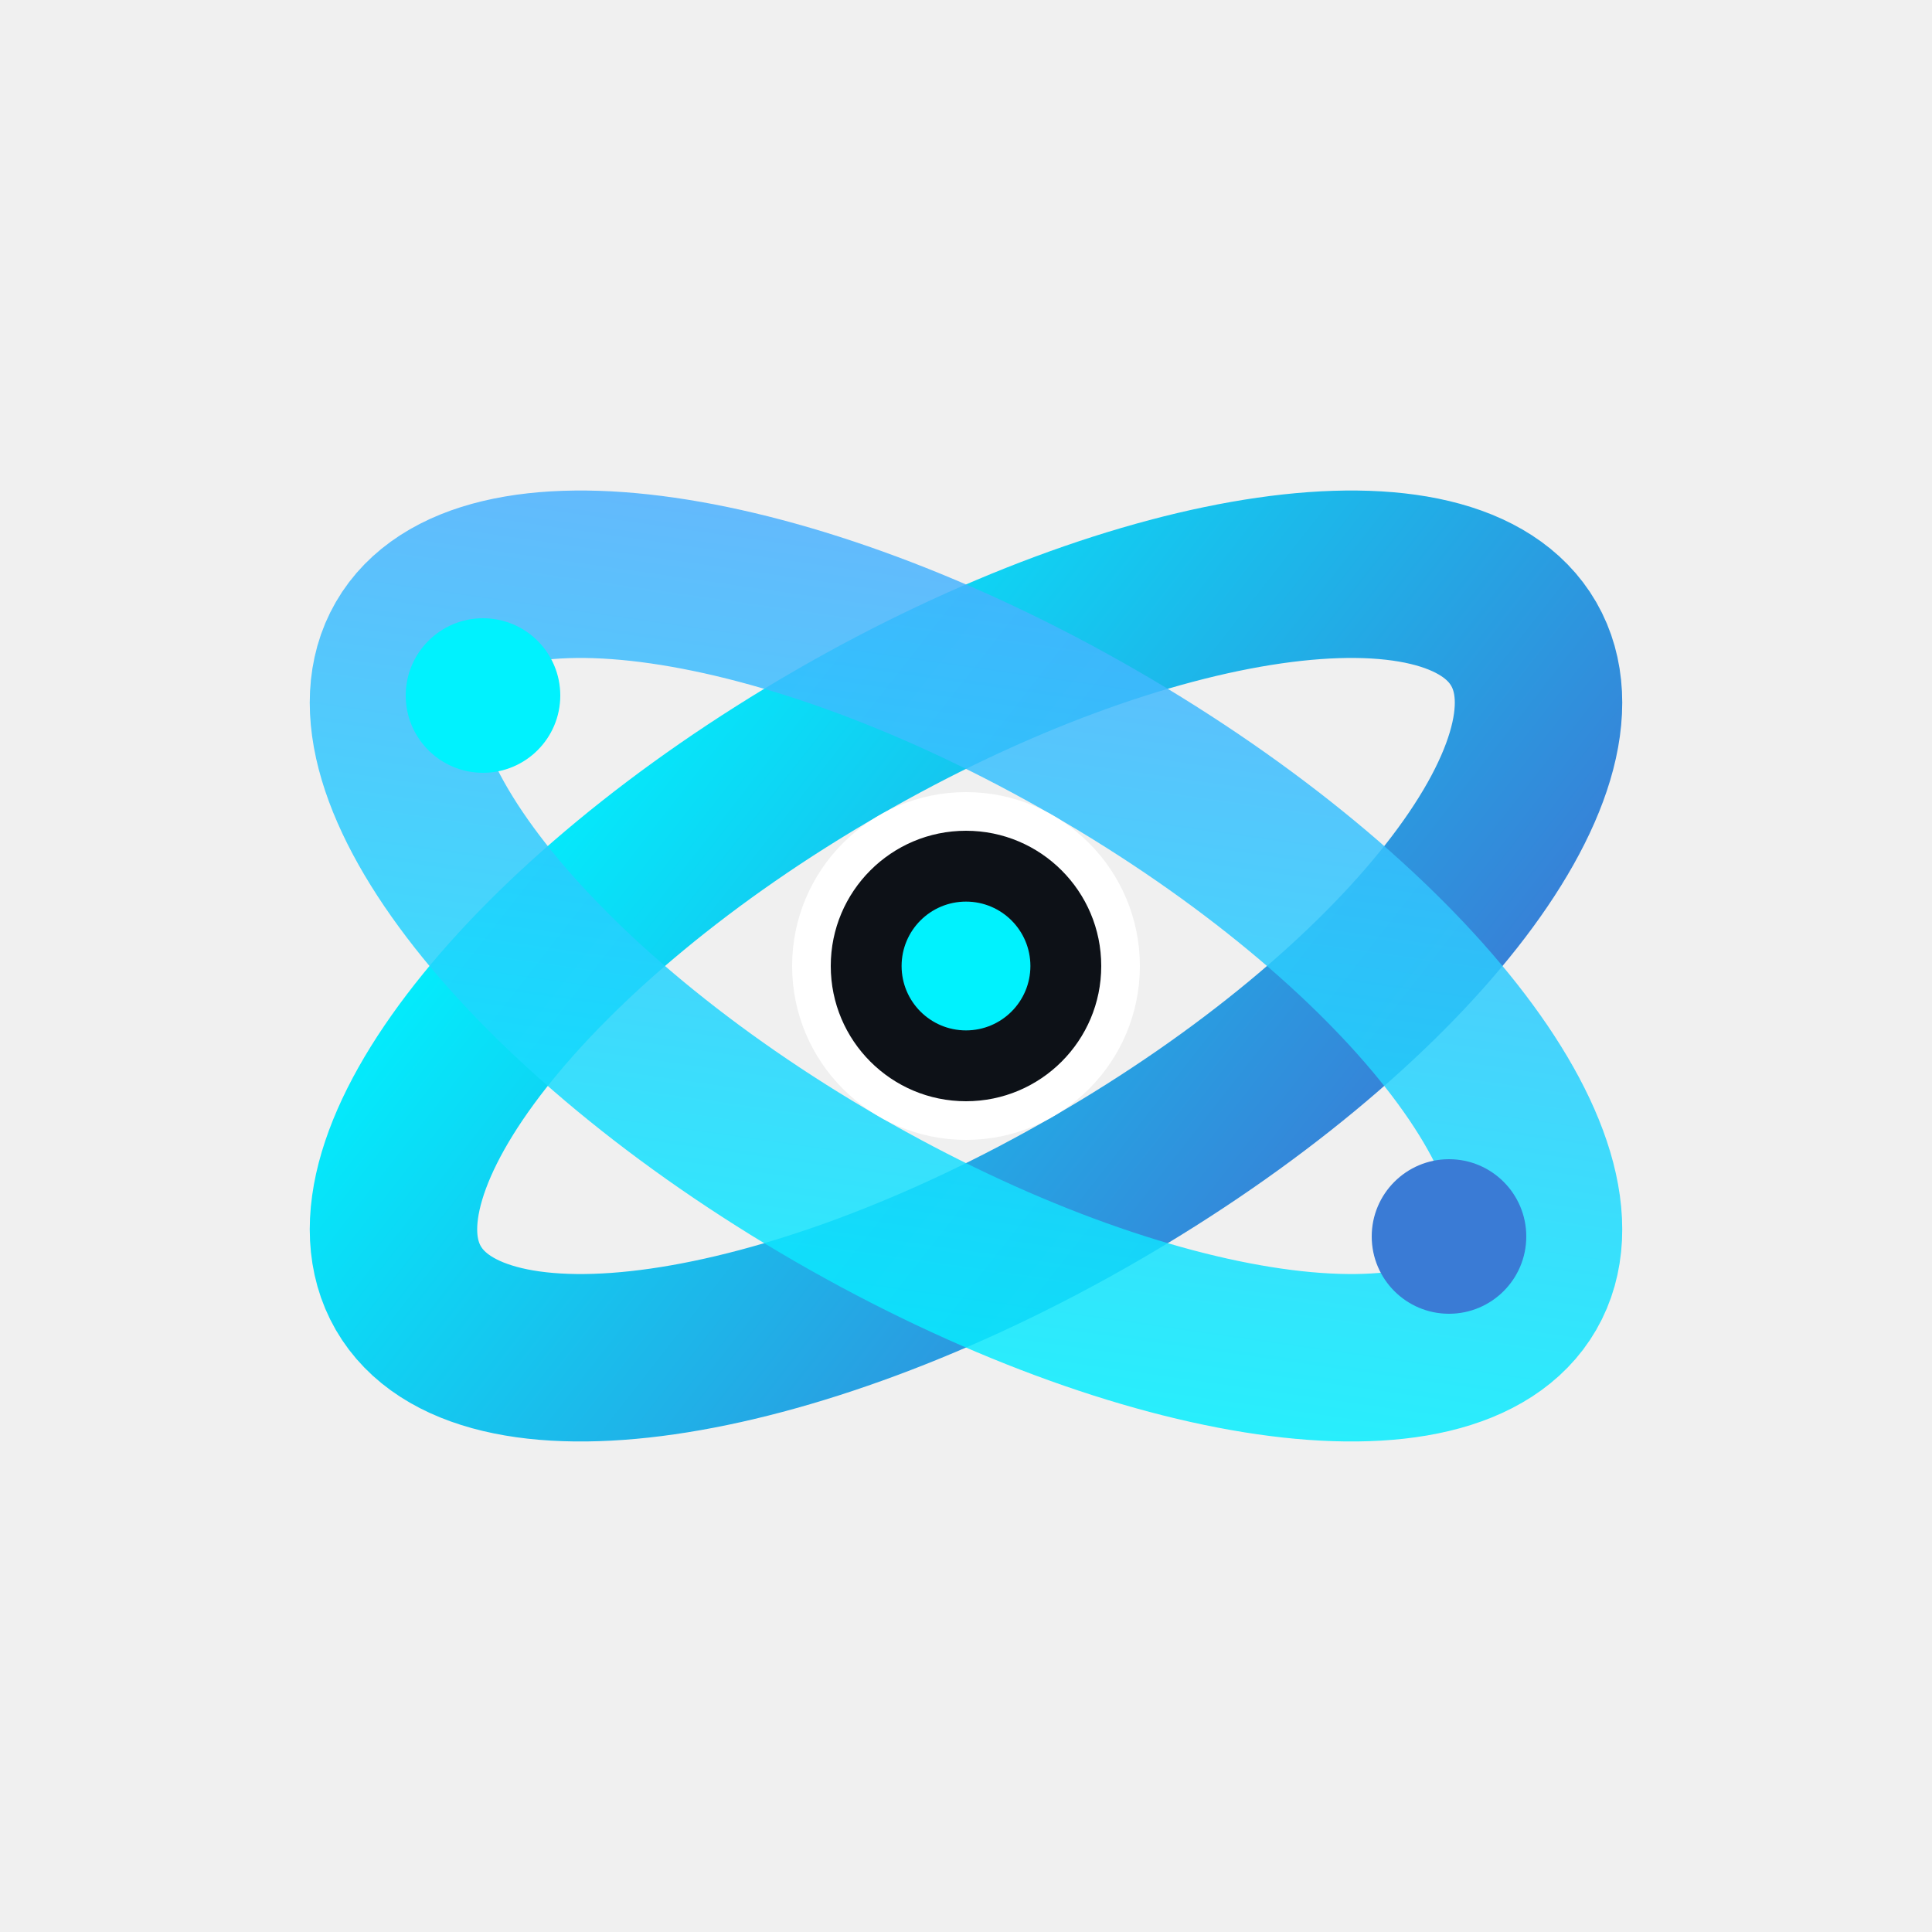
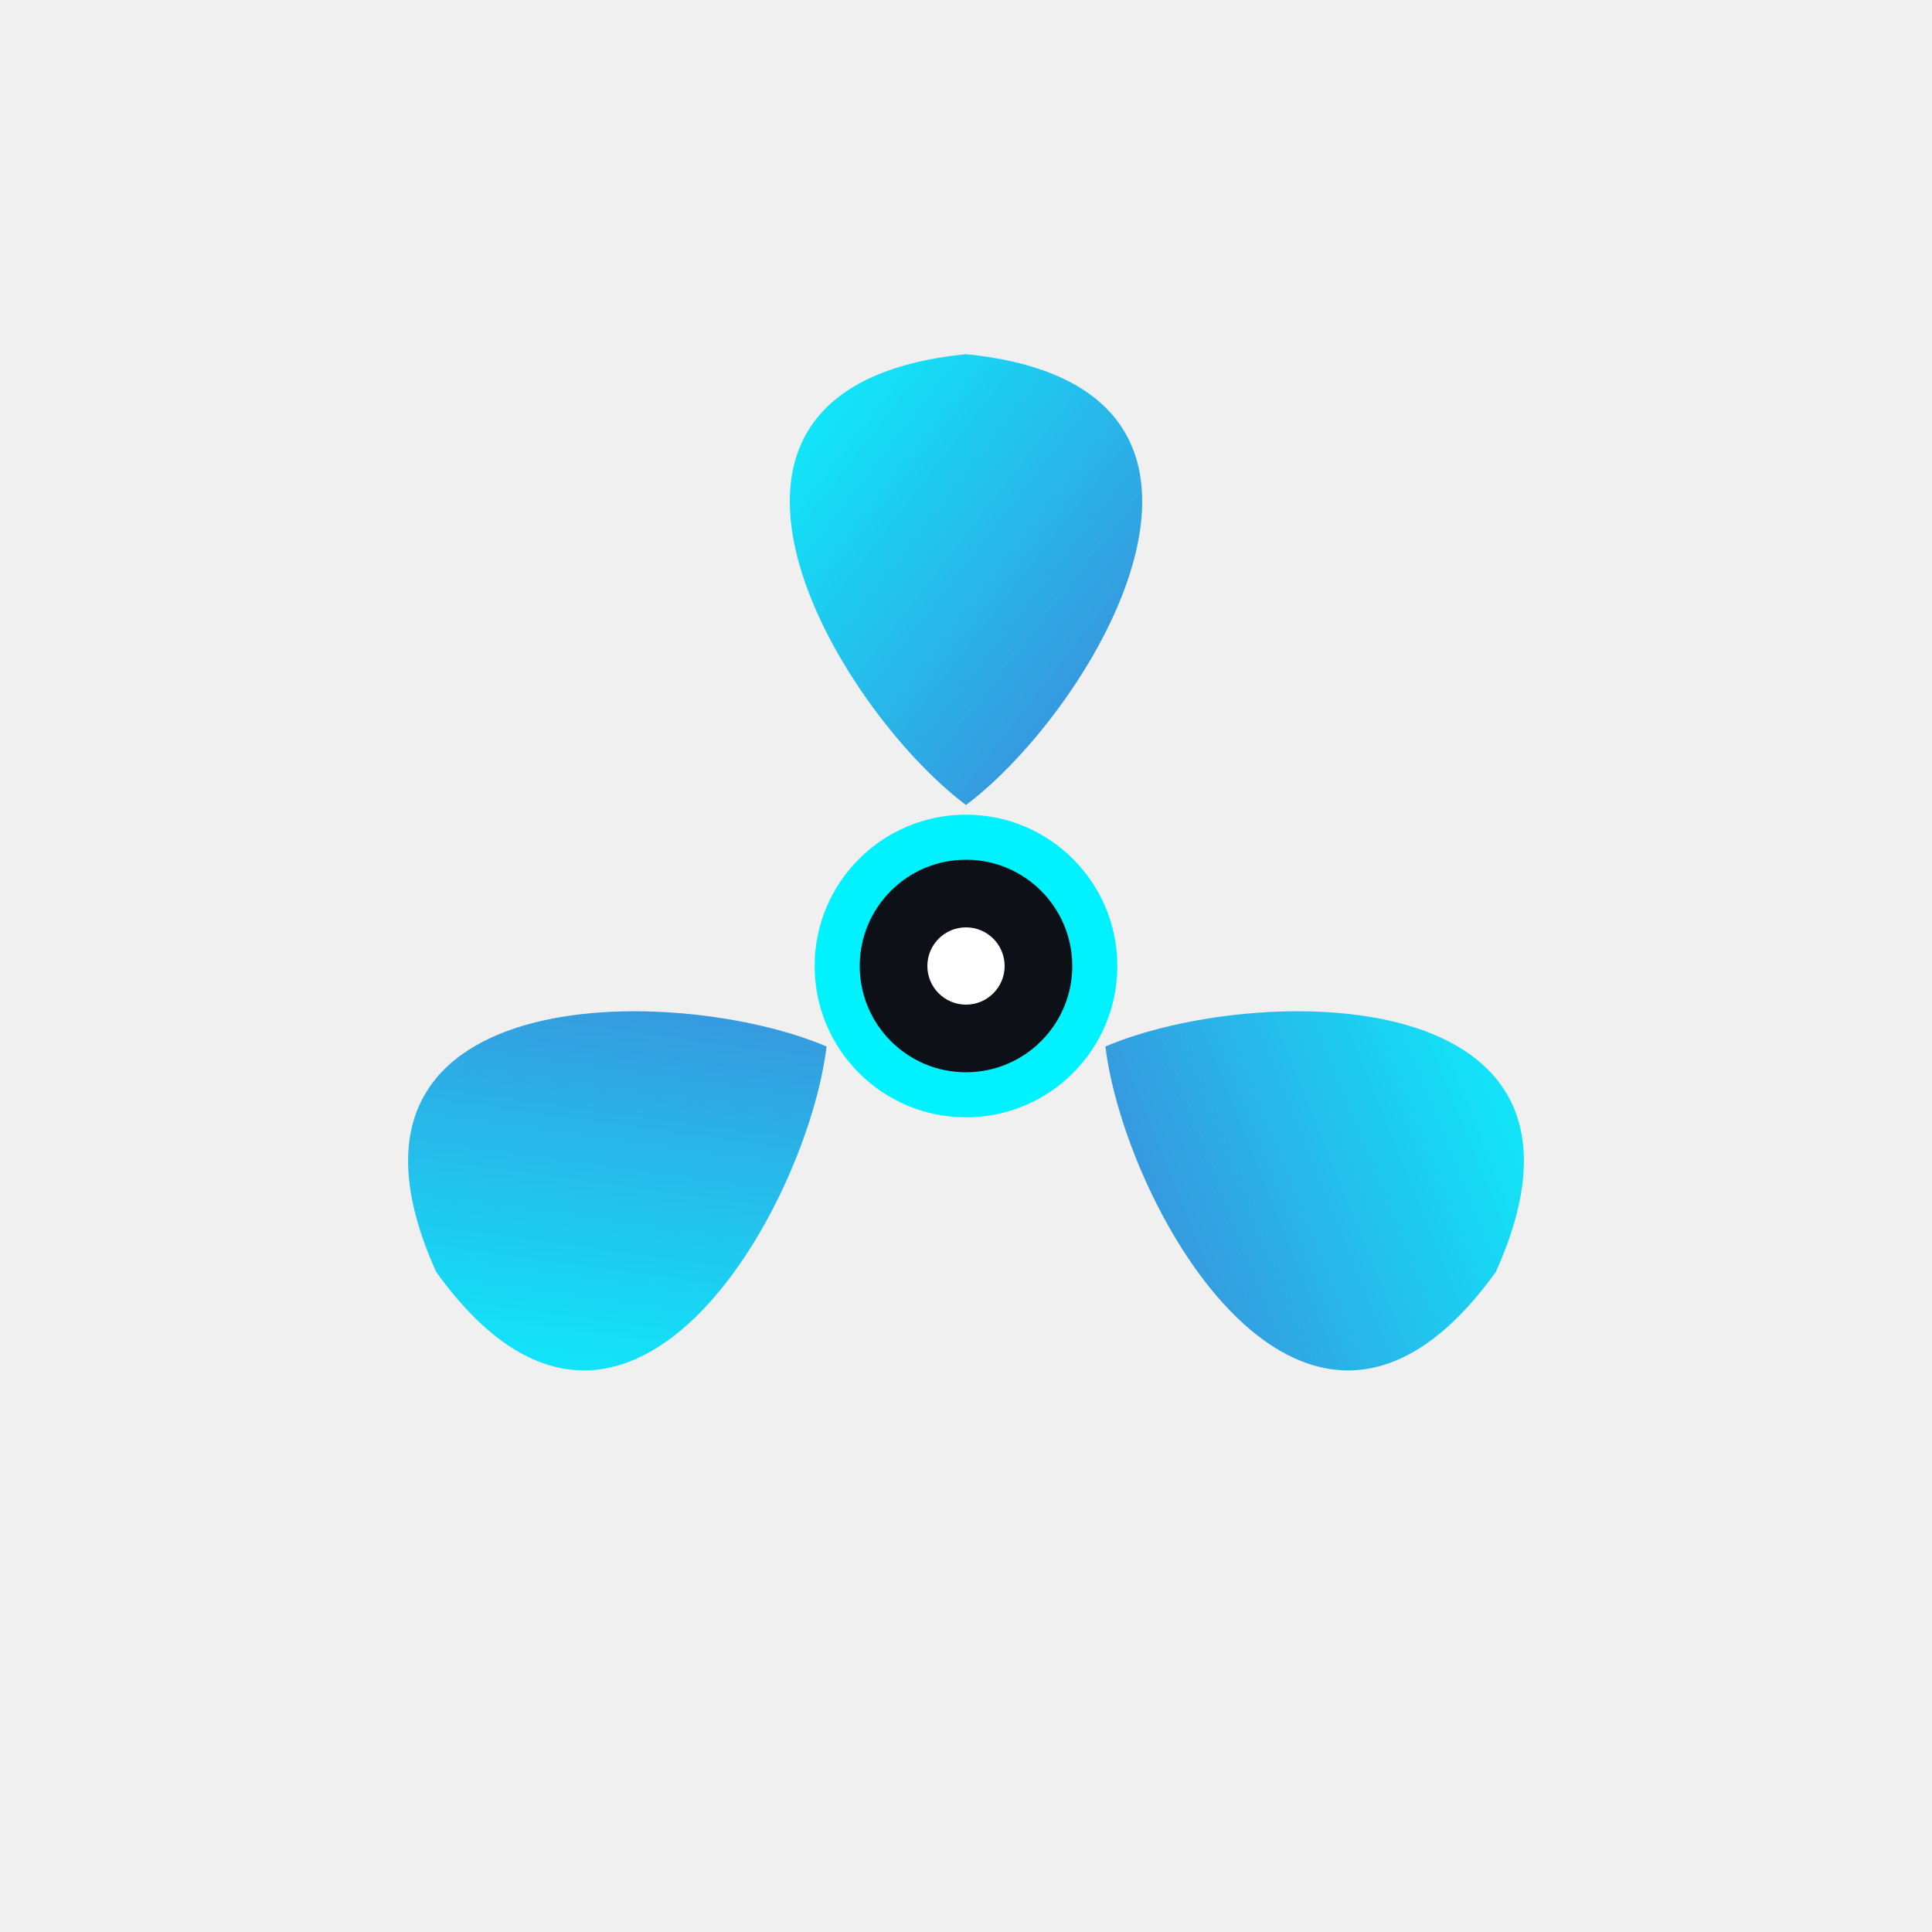
<svg xmlns="http://www.w3.org/2000/svg" viewBox="0 0 300 300">
  <defs>
-     <linearGradient id="r4-a" x1="0%" y1="0%" x2="100%" y2="100%">
+     <linearGradient id="r5-grad" x1="0%" y1="0%" x2="100%" y2="100%">
      <stop offset="0%" stop-color="#00F2FE" />
      <stop offset="100%" stop-color="#3A7BD5" />
    </linearGradient>
-     <linearGradient id="r4-b" x1="0%" y1="0%" x2="100%" y2="100%">
-       <stop offset="0%" stop-color="#4FACFE" />
-       <stop offset="100%" stop-color="#00F2FE" />
-     </linearGradient>
  </defs>
  <g transform="translate(150,150)">
-     <ellipse cx="0" cy="0" rx="100" ry="40" fill="none" stroke="url(#r4-a)" stroke-width="26" transform="rotate(-30)" />
-     <ellipse cx="0" cy="0" rx="100" ry="40" fill="none" stroke="url(#r4-b)" stroke-width="26" stroke-opacity="0.85" transform="rotate(30)" />
-     <circle cx="0" cy="0" r="24" fill="#0d1117" stroke="#FFFFFF" stroke-width="6" />
-     <circle cx="0" cy="0" r="10" fill="#00F2FE" />
-     <circle cx="-75" cy="-42" r="12" fill="#00F2FE" />
-     <circle cx="75" cy="42" r="12" fill="#3A7BD5" />
+     <path d="M 0 -25 C 20 -40, 50 -90, 0 -95 C -50 -90, -20 -40, 0 -25 Z" fill="url(#r5-grad)" opacity="0.95" />
+     <path d="M 0 -25 C 20 -40, 50 -90, 0 -95 C -50 -90, -20 -40, 0 -25 Z" fill="url(#r5-grad)" opacity="0.95" transform="rotate(120)" />
+     <path d="M 0 -25 C 20 -40, 50 -90, 0 -95 C -50 -90, -20 -40, 0 -25 Z" fill="url(#r5-grad)" opacity="0.95" transform="rotate(240)" />
+     <circle cx="0" cy="0" r="20" fill="#0d1117" stroke="#00F2FE" stroke-width="7" />
+     <circle cx="0" cy="0" r="6" fill="#FFFFFF" />
  </g>
</svg>
